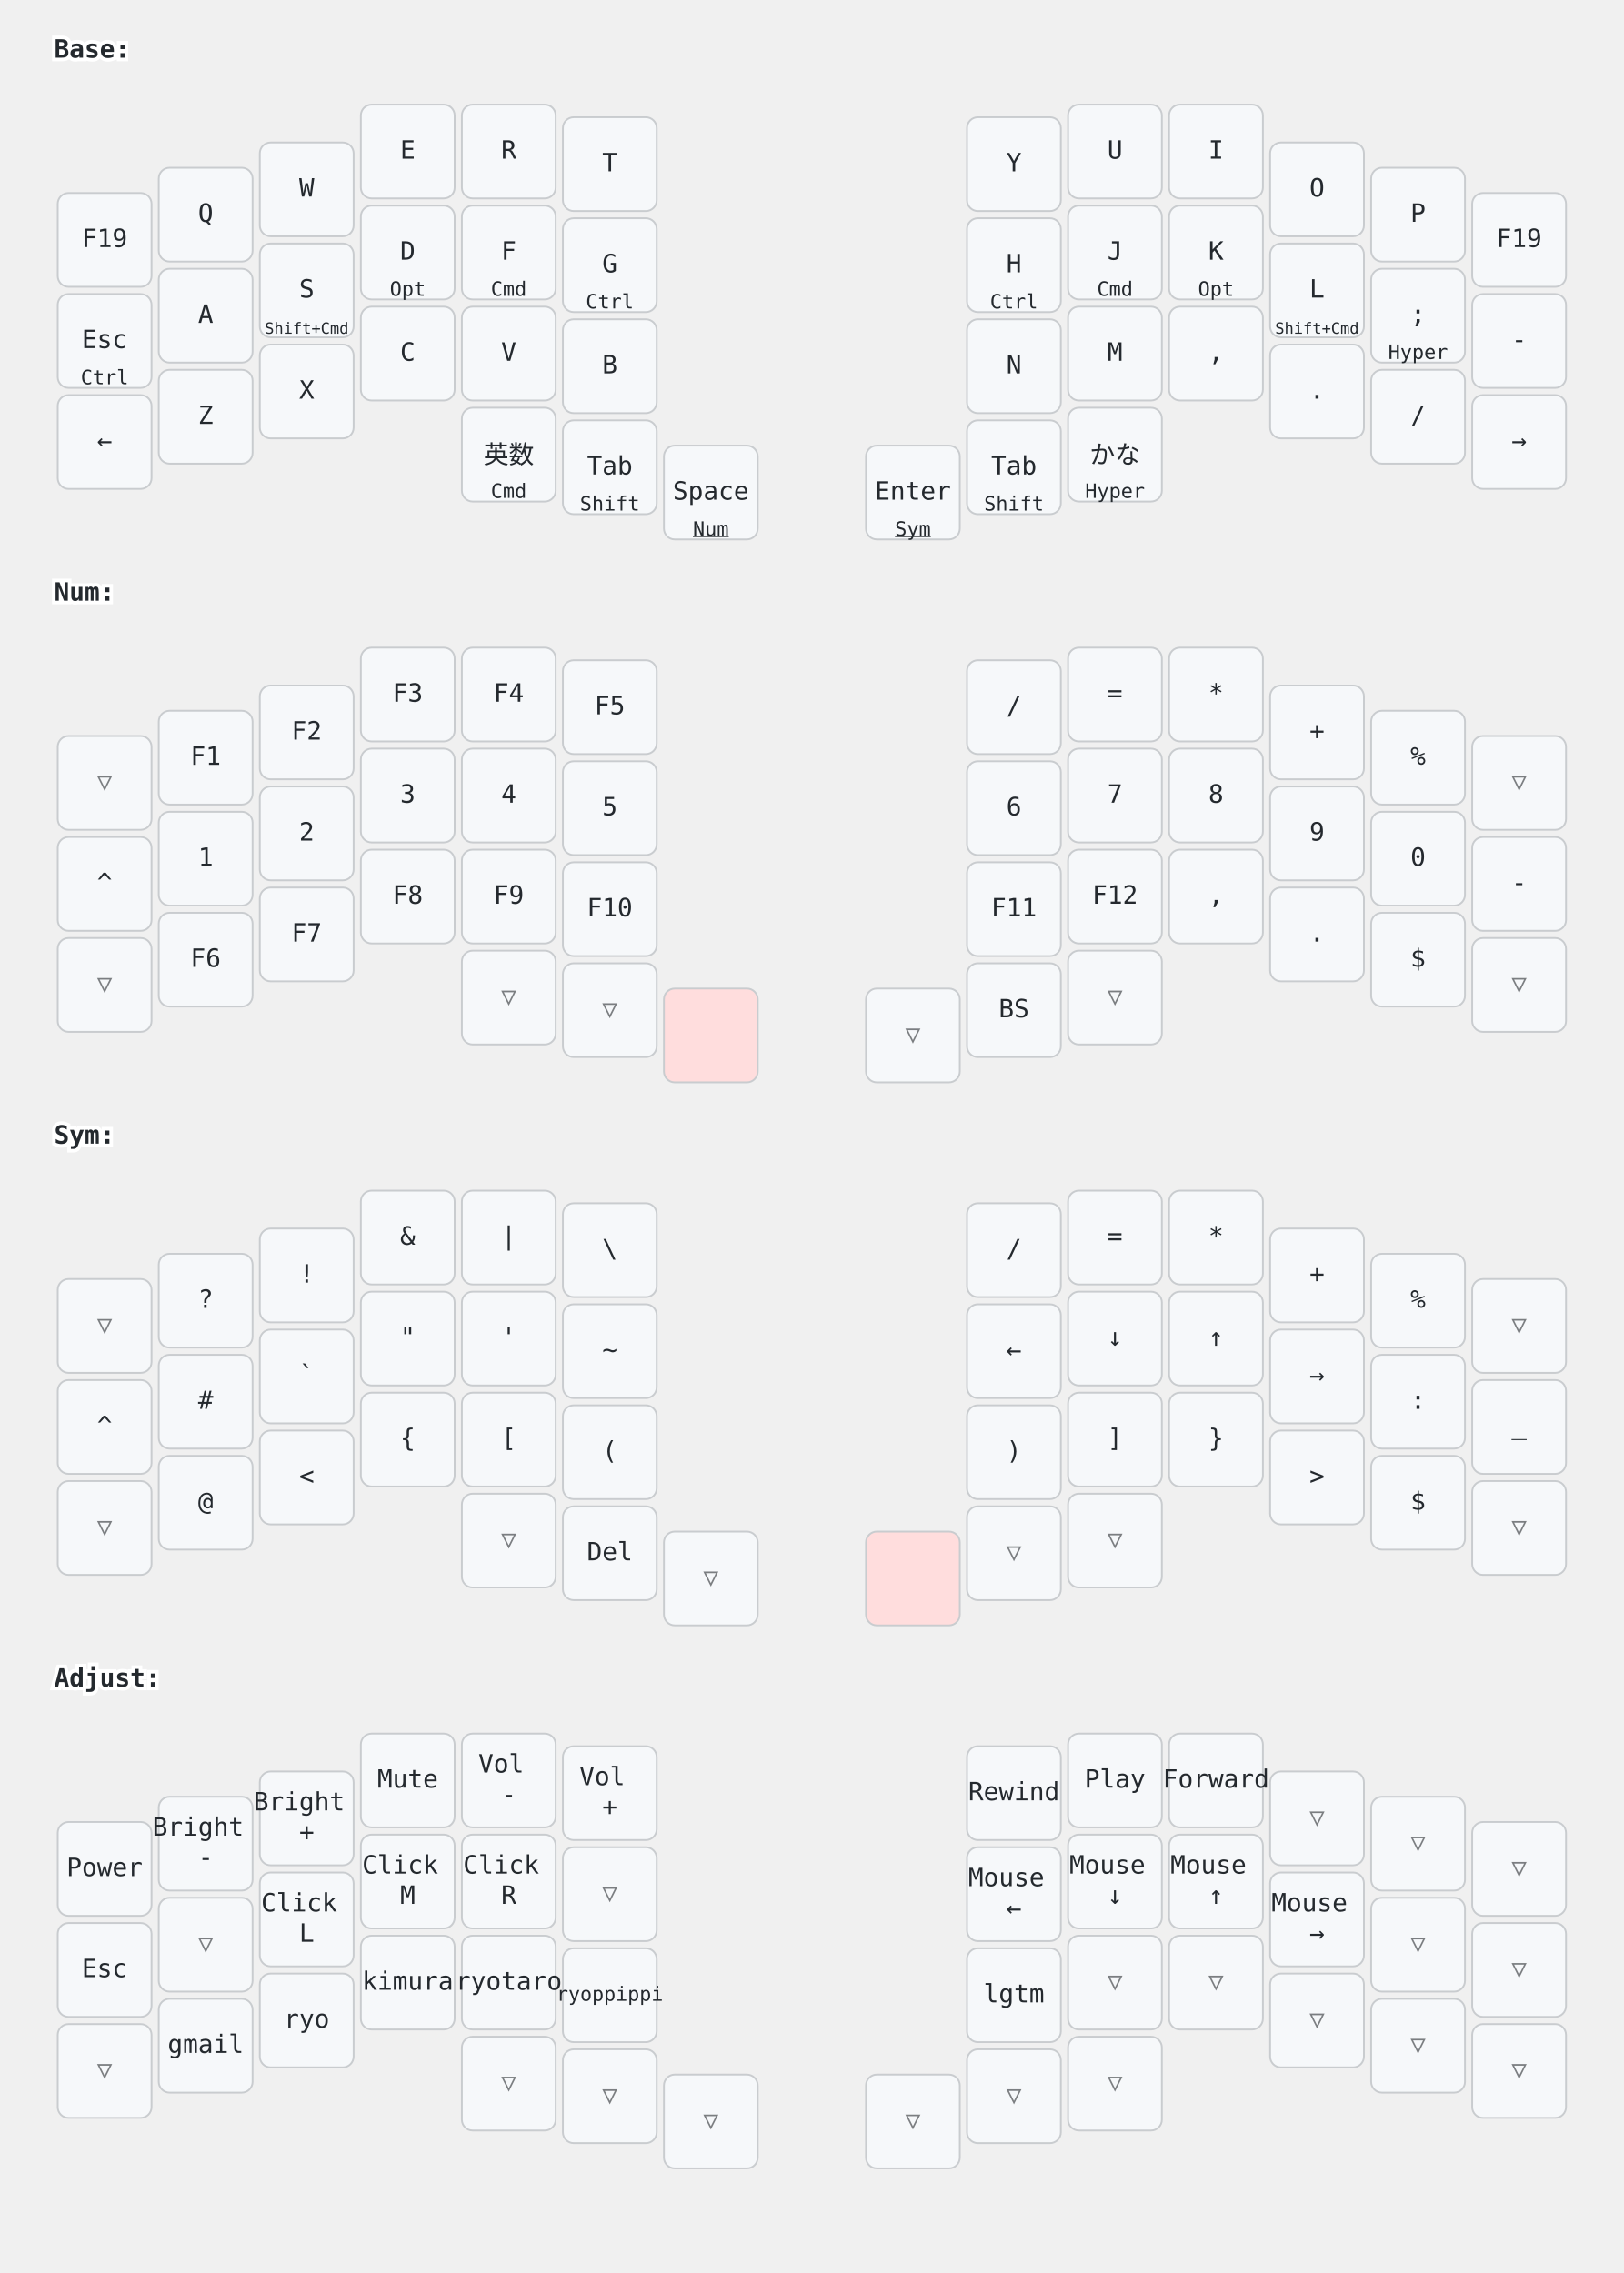
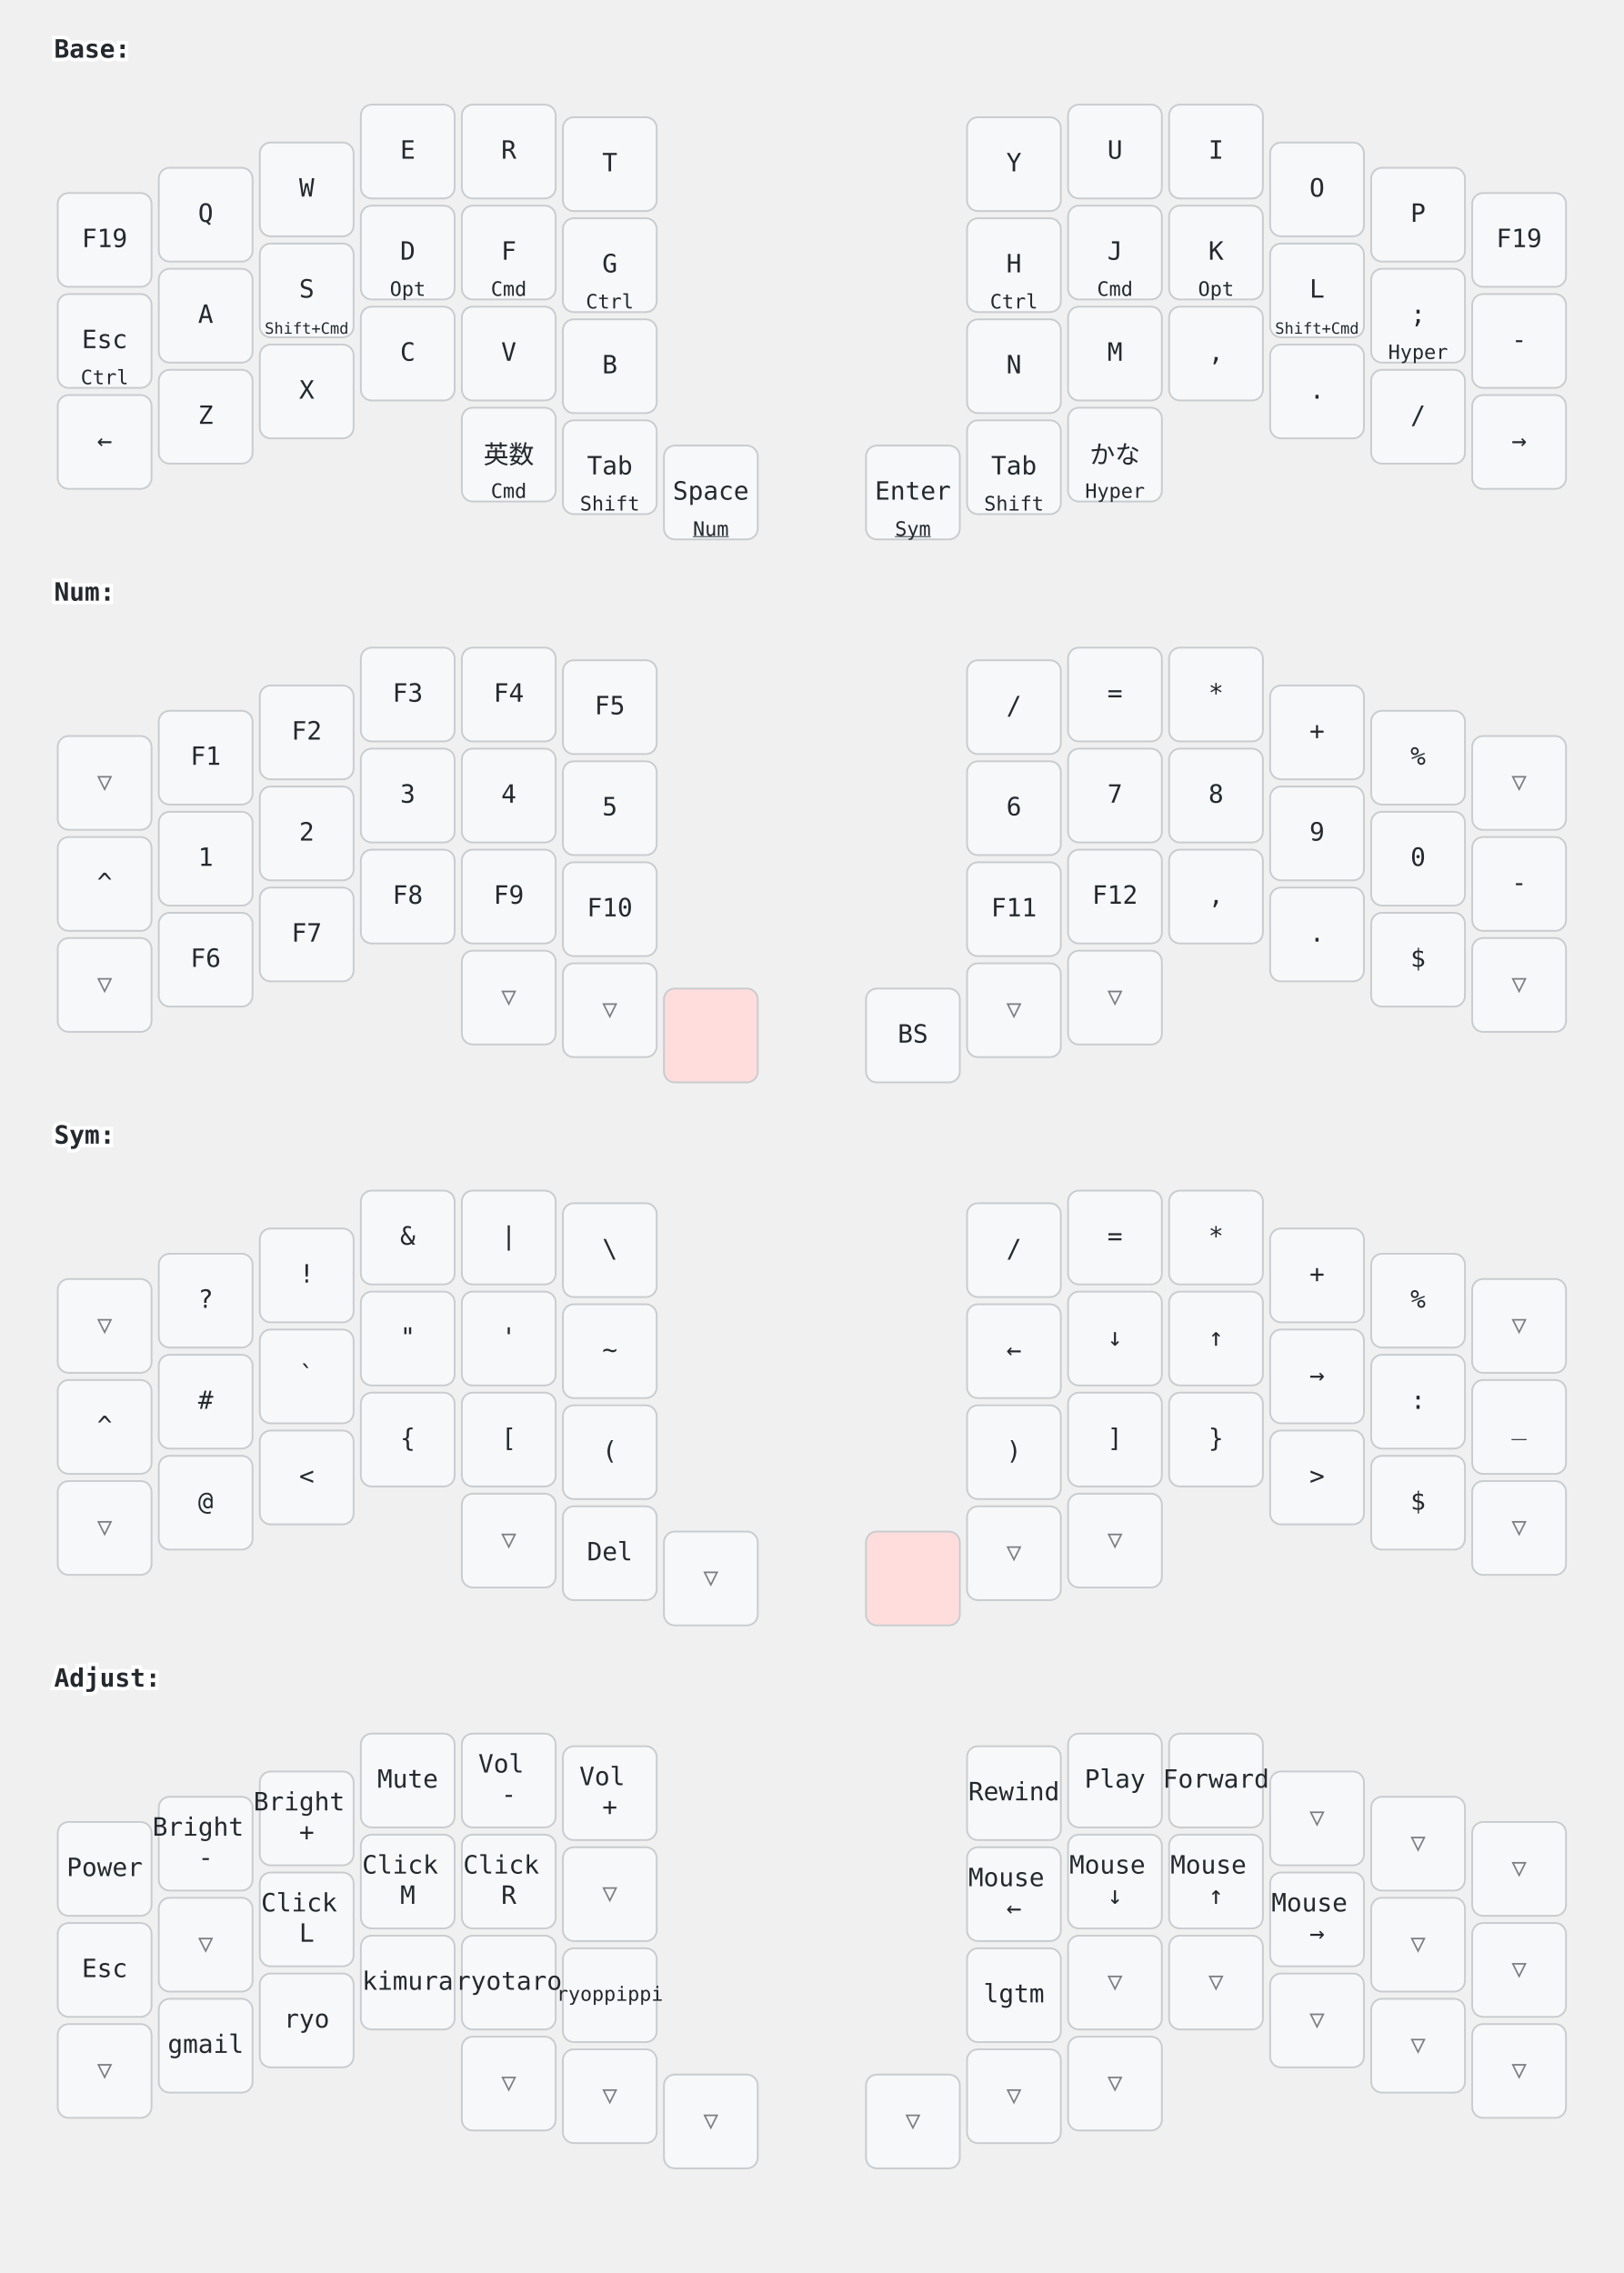
<svg xmlns="http://www.w3.org/2000/svg" width="900" height="1260" viewBox="0 0 900 1260" class="keymap">
  <style>/* inherit to force styles through use tags */
svg path {
    fill: inherit;
}

/* font and background color specifications */
svg.keymap {
    font-family: SFMono-Regular,Consolas,Liberation Mono,Menlo,monospace;
    font-size: 14px;
    font-kerning: normal;
    text-rendering: optimizeLegibility;
    fill: #24292e;
}

/* default key styling */
rect.key {
    fill: #f6f8fa;
}

rect.key, rect.combo {
    stroke: #c9cccf;
    stroke-width: 1;
}

/* default key side styling, only used is draw_key_sides is set */
rect.side {
    filter: brightness(90%);
}

/* color accent for combo boxes */
rect.combo, rect.combo-separate {
    fill: #cdf;
}

/* color accent for held keys */
rect.held, rect.combo.held {
    fill: #fdd;
}

/* color accent for ghost (optional) keys */
rect.ghost, rect.combo.ghost {
    stroke-dasharray: 4, 4;
    stroke-width: 2;
}

text {
    text-anchor: middle;
    dominant-baseline: middle;
}

/* styling for layer labels */
text.label {
    font-weight: bold;
    text-anchor: start;
    stroke: white;
    stroke-width: 4;
    paint-order: stroke;
}

/* styling for optional footer */
text.footer {
    text-anchor: end;
    dominant-baseline: auto;
    stroke: white;
    stroke-width: 4;
    paint-order: stroke;
}

/* styling for combo tap, and key non-tap label text */
text.combo, text.hold, text.shifted, text.left, text.right, text.tl, text.tr, text.bl, text.br {
    font-size: 11px;
}

text.hold, text.bl, text.br {
    text-anchor: middle;
    dominant-baseline: auto;
}

text.shifted, text.tl, text.tr {
    text-anchor: middle;
    dominant-baseline: hanging;
}

text.left, text.tl, text.bl {
    text-anchor: start;
}

text.right, text.tr, text.br {
    text-anchor: end;
}

text.layer-activator {
    text-decoration: underline;
}

/* styling for hold/shifted label text in combo box */
text.combo.hold, text.combo.shifted, text.combo.left, text.combo.right {
    font-size: 8px;
}

/* lighter symbol for transparent keys */
text.trans {
    fill: #7b7e81;
}

/* styling for combo dendrons */
path.combo {
    stroke-width: 1;
    stroke: gray;
    fill: none;
}

/* Start Tabler Icons Cleanup */
/* cannot use height/width with glyphs */
.icon-tabler &gt; path {
    fill: inherit;
    stroke: inherit;
    stroke-width: 2;
}
/* hide tabler's default box */
.icon-tabler &gt; path[stroke="none"][fill="none"] {
    visibility: hidden;
}
/* End Tabler Icons Cleanup */

svg.keymap { font-family: "IBM Plex Mono", "IBM Plex Sans JP", monospace; }
</style>
  <g transform="translate(30, 0)" class="layer-Base">
    <text x="0" y="28" class="label" id="Base">Base:</text>
    <g transform="translate(0, 56)">
      <g transform="translate(28, 77)" class="key keypos-0">
        <rect rx="6" ry="6" x="-26" y="-26" width="52" height="52" class="key" />
        <text x="0" y="0" class="key tap">F19</text>
      </g>
      <g transform="translate(84, 63)" class="key keypos-1">
        <rect rx="6" ry="6" x="-26" y="-26" width="52" height="52" class="key" />
        <text x="0" y="0" class="key tap">Q</text>
      </g>
      <g transform="translate(140, 49)" class="key keypos-2">
        <rect rx="6" ry="6" x="-26" y="-26" width="52" height="52" class="key" />
        <text x="0" y="0" class="key tap">W</text>
      </g>
      <g transform="translate(196, 28)" class="key keypos-3">
        <rect rx="6" ry="6" x="-26" y="-26" width="52" height="52" class="key" />
        <text x="0" y="0" class="key tap">E</text>
      </g>
      <g transform="translate(252, 28)" class="key keypos-4">
        <rect rx="6" ry="6" x="-26" y="-26" width="52" height="52" class="key" />
        <text x="0" y="0" class="key tap">R</text>
      </g>
      <g transform="translate(308, 35)" class="key keypos-5">
        <rect rx="6" ry="6" x="-26" y="-26" width="52" height="52" class="key" />
        <text x="0" y="0" class="key tap">T</text>
      </g>
      <g transform="translate(532, 35)" class="key keypos-6">
        <rect rx="6" ry="6" x="-26" y="-26" width="52" height="52" class="key" />
        <text x="0" y="0" class="key tap">Y</text>
      </g>
      <g transform="translate(588, 28)" class="key keypos-7">
        <rect rx="6" ry="6" x="-26" y="-26" width="52" height="52" class="key" />
        <text x="0" y="0" class="key tap">U</text>
      </g>
      <g transform="translate(644, 28)" class="key keypos-8">
        <rect rx="6" ry="6" x="-26" y="-26" width="52" height="52" class="key" />
        <text x="0" y="0" class="key tap">I</text>
      </g>
      <g transform="translate(700, 49)" class="key keypos-9">
        <rect rx="6" ry="6" x="-26" y="-26" width="52" height="52" class="key" />
        <text x="0" y="0" class="key tap">O</text>
      </g>
      <g transform="translate(756, 63)" class="key keypos-10">
        <rect rx="6" ry="6" x="-26" y="-26" width="52" height="52" class="key" />
        <text x="0" y="0" class="key tap">P</text>
      </g>
      <g transform="translate(812, 77)" class="key keypos-11">
        <rect rx="6" ry="6" x="-26" y="-26" width="52" height="52" class="key" />
        <text x="0" y="0" class="key tap">F19</text>
      </g>
      <g transform="translate(28, 133)" class="key keypos-12">
        <rect rx="6" ry="6" x="-26" y="-26" width="52" height="52" class="key" />
        <text x="0" y="0" class="key tap">Esc</text>
        <text x="0" y="24" class="key hold">Ctrl</text>
      </g>
      <g transform="translate(84, 119)" class="key keypos-13">
        <rect rx="6" ry="6" x="-26" y="-26" width="52" height="52" class="key" />
        <text x="0" y="0" class="key tap">A</text>
      </g>
      <g transform="translate(140, 105)" class="key keypos-14">
        <rect rx="6" ry="6" x="-26" y="-26" width="52" height="52" class="key" />
        <text x="0" y="0" class="key tap">S</text>
        <text x="0" y="24" class="key hold">
          <tspan style="font-size: 78%">Shift+Cmd</tspan>
        </text>
      </g>
      <g transform="translate(196, 84)" class="key keypos-15">
        <rect rx="6" ry="6" x="-26" y="-26" width="52" height="52" class="key" />
        <text x="0" y="0" class="key tap">D</text>
        <text x="0" y="24" class="key hold">Opt</text>
      </g>
      <g transform="translate(252, 84)" class="key keypos-16">
        <rect rx="6" ry="6" x="-26" y="-26" width="52" height="52" class="key" />
        <text x="0" y="0" class="key tap">F</text>
        <text x="0" y="24" class="key hold">Cmd</text>
      </g>
      <g transform="translate(308, 91)" class="key keypos-17">
        <rect rx="6" ry="6" x="-26" y="-26" width="52" height="52" class="key" />
        <text x="0" y="0" class="key tap">G</text>
        <text x="0" y="24" class="key hold">Ctrl</text>
      </g>
      <g transform="translate(532, 91)" class="key keypos-18">
        <rect rx="6" ry="6" x="-26" y="-26" width="52" height="52" class="key" />
        <text x="0" y="0" class="key tap">H</text>
        <text x="0" y="24" class="key hold">Ctrl</text>
      </g>
      <g transform="translate(588, 84)" class="key keypos-19">
        <rect rx="6" ry="6" x="-26" y="-26" width="52" height="52" class="key" />
        <text x="0" y="0" class="key tap">J</text>
        <text x="0" y="24" class="key hold">Cmd</text>
      </g>
      <g transform="translate(644, 84)" class="key keypos-20">
        <rect rx="6" ry="6" x="-26" y="-26" width="52" height="52" class="key" />
        <text x="0" y="0" class="key tap">K</text>
        <text x="0" y="24" class="key hold">Opt</text>
      </g>
      <g transform="translate(700, 105)" class="key keypos-21">
        <rect rx="6" ry="6" x="-26" y="-26" width="52" height="52" class="key" />
        <text x="0" y="0" class="key tap">L</text>
        <text x="0" y="24" class="key hold">
          <tspan style="font-size: 78%">Shift+Cmd</tspan>
        </text>
      </g>
      <g transform="translate(756, 119)" class="key keypos-22">
        <rect rx="6" ry="6" x="-26" y="-26" width="52" height="52" class="key" />
        <text x="0" y="0" class="key tap">;</text>
        <text x="0" y="24" class="key hold">Hyper</text>
      </g>
      <g transform="translate(812, 133)" class="key keypos-23">
        <rect rx="6" ry="6" x="-26" y="-26" width="52" height="52" class="key" />
        <text x="0" y="0" class="key tap">-</text>
      </g>
      <g transform="translate(28, 189)" class="key keypos-24">
        <rect rx="6" ry="6" x="-26" y="-26" width="52" height="52" class="key" />
        <text x="0" y="0" class="key tap">←</text>
      </g>
      <g transform="translate(84, 175)" class="key keypos-25">
        <rect rx="6" ry="6" x="-26" y="-26" width="52" height="52" class="key" />
        <text x="0" y="0" class="key tap">Z</text>
      </g>
      <g transform="translate(140, 161)" class="key keypos-26">
        <rect rx="6" ry="6" x="-26" y="-26" width="52" height="52" class="key" />
        <text x="0" y="0" class="key tap">X</text>
      </g>
      <g transform="translate(196, 140)" class="key keypos-27">
        <rect rx="6" ry="6" x="-26" y="-26" width="52" height="52" class="key" />
        <text x="0" y="0" class="key tap">C</text>
      </g>
      <g transform="translate(252, 140)" class="key keypos-28">
        <rect rx="6" ry="6" x="-26" y="-26" width="52" height="52" class="key" />
        <text x="0" y="0" class="key tap">V</text>
      </g>
      <g transform="translate(308, 147)" class="key keypos-29">
        <rect rx="6" ry="6" x="-26" y="-26" width="52" height="52" class="key" />
        <text x="0" y="0" class="key tap">B</text>
      </g>
      <g transform="translate(532, 147)" class="key keypos-30">
        <rect rx="6" ry="6" x="-26" y="-26" width="52" height="52" class="key" />
        <text x="0" y="0" class="key tap">N</text>
      </g>
      <g transform="translate(588, 140)" class="key keypos-31">
        <rect rx="6" ry="6" x="-26" y="-26" width="52" height="52" class="key" />
        <text x="0" y="0" class="key tap">M</text>
      </g>
      <g transform="translate(644, 140)" class="key keypos-32">
        <rect rx="6" ry="6" x="-26" y="-26" width="52" height="52" class="key" />
        <text x="0" y="0" class="key tap">,</text>
      </g>
      <g transform="translate(700, 161)" class="key keypos-33">
        <rect rx="6" ry="6" x="-26" y="-26" width="52" height="52" class="key" />
        <text x="0" y="0" class="key tap">.</text>
      </g>
      <g transform="translate(756, 175)" class="key keypos-34">
        <rect rx="6" ry="6" x="-26" y="-26" width="52" height="52" class="key" />
        <text x="0" y="0" class="key tap">/</text>
      </g>
      <g transform="translate(812, 189)" class="key keypos-35">
        <rect rx="6" ry="6" x="-26" y="-26" width="52" height="52" class="key" />
        <text x="0" y="0" class="key tap">→</text>
      </g>
      <g transform="translate(252, 196)" class="key keypos-36">
        <rect rx="6" ry="6" x="-26" y="-26" width="52" height="52" class="key" />
        <text x="0" y="0" class="key tap">英数</text>
        <text x="0" y="24" class="key hold">Cmd</text>
      </g>
      <g transform="translate(308, 203)" class="key keypos-37">
        <rect rx="6" ry="6" x="-26" y="-26" width="52" height="52" class="key" />
        <text x="0" y="0" class="key tap">Tab</text>
        <text x="0" y="24" class="key hold">Shift</text>
      </g>
      <g transform="translate(364, 217)" class="key keypos-38">
        <rect rx="6" ry="6" x="-26" y="-26" width="52" height="52" class="key" />
        <text x="0" y="0" class="key tap">Space</text>
        <a href="#Num">
          <text x="0" y="24" class="key hold layer-activator">Num</text>
        </a>
      </g>
      <g transform="translate(476, 217)" class="key keypos-39">
        <rect rx="6" ry="6" x="-26" y="-26" width="52" height="52" class="key" />
        <text x="0" y="0" class="key tap">Enter</text>
        <a href="#Sym">
          <text x="0" y="24" class="key hold layer-activator">Sym</text>
        </a>
      </g>
      <g transform="translate(532, 203)" class="key keypos-40">
        <rect rx="6" ry="6" x="-26" y="-26" width="52" height="52" class="key" />
        <text x="0" y="0" class="key tap">Tab</text>
        <text x="0" y="24" class="key hold">Shift</text>
      </g>
      <g transform="translate(588, 196)" class="key keypos-41">
        <rect rx="6" ry="6" x="-26" y="-26" width="52" height="52" class="key" />
        <text x="0" y="0" class="key tap">かな</text>
        <text x="0" y="24" class="key hold">Hyper</text>
      </g>
    </g>
  </g>
  <g transform="translate(30, 301)" class="layer-Num">
    <text x="0" y="28" class="label" id="Num">Num:</text>
    <g transform="translate(0, 56)">
      <g transform="translate(28, 77)" class="key trans keypos-0">
        <rect rx="6" ry="6" x="-26" y="-26" width="52" height="52" class="key trans" />
        <text x="0" y="0" class="key trans tap">▽</text>
      </g>
      <g transform="translate(84, 63)" class="key keypos-1">
        <rect rx="6" ry="6" x="-26" y="-26" width="52" height="52" class="key" />
        <text x="0" y="0" class="key tap">F1</text>
      </g>
      <g transform="translate(140, 49)" class="key keypos-2">
        <rect rx="6" ry="6" x="-26" y="-26" width="52" height="52" class="key" />
        <text x="0" y="0" class="key tap">F2</text>
      </g>
      <g transform="translate(196, 28)" class="key keypos-3">
        <rect rx="6" ry="6" x="-26" y="-26" width="52" height="52" class="key" />
        <text x="0" y="0" class="key tap">F3</text>
      </g>
      <g transform="translate(252, 28)" class="key keypos-4">
        <rect rx="6" ry="6" x="-26" y="-26" width="52" height="52" class="key" />
        <text x="0" y="0" class="key tap">F4</text>
      </g>
      <g transform="translate(308, 35)" class="key keypos-5">
        <rect rx="6" ry="6" x="-26" y="-26" width="52" height="52" class="key" />
        <text x="0" y="0" class="key tap">F5</text>
      </g>
      <g transform="translate(532, 35)" class="key keypos-6">
        <rect rx="6" ry="6" x="-26" y="-26" width="52" height="52" class="key" />
        <text x="0" y="0" class="key tap">/</text>
      </g>
      <g transform="translate(588, 28)" class="key keypos-7">
        <rect rx="6" ry="6" x="-26" y="-26" width="52" height="52" class="key" />
        <text x="0" y="0" class="key tap">=</text>
      </g>
      <g transform="translate(644, 28)" class="key keypos-8">
        <rect rx="6" ry="6" x="-26" y="-26" width="52" height="52" class="key" />
        <text x="0" y="0" class="key tap">*</text>
      </g>
      <g transform="translate(700, 49)" class="key keypos-9">
        <rect rx="6" ry="6" x="-26" y="-26" width="52" height="52" class="key" />
        <text x="0" y="0" class="key tap">+</text>
      </g>
      <g transform="translate(756, 63)" class="key keypos-10">
        <rect rx="6" ry="6" x="-26" y="-26" width="52" height="52" class="key" />
        <text x="0" y="0" class="key tap">%</text>
      </g>
      <g transform="translate(812, 77)" class="key trans keypos-11">
        <rect rx="6" ry="6" x="-26" y="-26" width="52" height="52" class="key trans" />
        <text x="0" y="0" class="key trans tap">▽</text>
      </g>
      <g transform="translate(28, 133)" class="key keypos-12">
        <rect rx="6" ry="6" x="-26" y="-26" width="52" height="52" class="key" />
        <text x="0" y="0" class="key tap">^</text>
      </g>
      <g transform="translate(84, 119)" class="key keypos-13">
        <rect rx="6" ry="6" x="-26" y="-26" width="52" height="52" class="key" />
        <text x="0" y="0" class="key tap">1</text>
      </g>
      <g transform="translate(140, 105)" class="key keypos-14">
        <rect rx="6" ry="6" x="-26" y="-26" width="52" height="52" class="key" />
        <text x="0" y="0" class="key tap">2</text>
      </g>
      <g transform="translate(196, 84)" class="key keypos-15">
        <rect rx="6" ry="6" x="-26" y="-26" width="52" height="52" class="key" />
        <text x="0" y="0" class="key tap">3</text>
      </g>
      <g transform="translate(252, 84)" class="key keypos-16">
        <rect rx="6" ry="6" x="-26" y="-26" width="52" height="52" class="key" />
        <text x="0" y="0" class="key tap">4</text>
      </g>
      <g transform="translate(308, 91)" class="key keypos-17">
        <rect rx="6" ry="6" x="-26" y="-26" width="52" height="52" class="key" />
        <text x="0" y="0" class="key tap">5</text>
      </g>
      <g transform="translate(532, 91)" class="key keypos-18">
        <rect rx="6" ry="6" x="-26" y="-26" width="52" height="52" class="key" />
        <text x="0" y="0" class="key tap">6</text>
      </g>
      <g transform="translate(588, 84)" class="key keypos-19">
        <rect rx="6" ry="6" x="-26" y="-26" width="52" height="52" class="key" />
        <text x="0" y="0" class="key tap">7</text>
      </g>
      <g transform="translate(644, 84)" class="key keypos-20">
        <rect rx="6" ry="6" x="-26" y="-26" width="52" height="52" class="key" />
        <text x="0" y="0" class="key tap">8</text>
      </g>
      <g transform="translate(700, 105)" class="key keypos-21">
        <rect rx="6" ry="6" x="-26" y="-26" width="52" height="52" class="key" />
        <text x="0" y="0" class="key tap">9</text>
      </g>
      <g transform="translate(756, 119)" class="key keypos-22">
        <rect rx="6" ry="6" x="-26" y="-26" width="52" height="52" class="key" />
        <text x="0" y="0" class="key tap">0</text>
      </g>
      <g transform="translate(812, 133)" class="key keypos-23">
        <rect rx="6" ry="6" x="-26" y="-26" width="52" height="52" class="key" />
        <text x="0" y="0" class="key tap">-</text>
      </g>
      <g transform="translate(28, 189)" class="key trans keypos-24">
        <rect rx="6" ry="6" x="-26" y="-26" width="52" height="52" class="key trans" />
        <text x="0" y="0" class="key trans tap">▽</text>
      </g>
      <g transform="translate(84, 175)" class="key keypos-25">
        <rect rx="6" ry="6" x="-26" y="-26" width="52" height="52" class="key" />
        <text x="0" y="0" class="key tap">F6</text>
      </g>
      <g transform="translate(140, 161)" class="key keypos-26">
        <rect rx="6" ry="6" x="-26" y="-26" width="52" height="52" class="key" />
        <text x="0" y="0" class="key tap">F7</text>
      </g>
      <g transform="translate(196, 140)" class="key keypos-27">
        <rect rx="6" ry="6" x="-26" y="-26" width="52" height="52" class="key" />
        <text x="0" y="0" class="key tap">F8</text>
      </g>
      <g transform="translate(252, 140)" class="key keypos-28">
        <rect rx="6" ry="6" x="-26" y="-26" width="52" height="52" class="key" />
        <text x="0" y="0" class="key tap">F9</text>
      </g>
      <g transform="translate(308, 147)" class="key keypos-29">
        <rect rx="6" ry="6" x="-26" y="-26" width="52" height="52" class="key" />
        <text x="0" y="0" class="key tap">F10</text>
      </g>
      <g transform="translate(532, 147)" class="key keypos-30">
        <rect rx="6" ry="6" x="-26" y="-26" width="52" height="52" class="key" />
        <text x="0" y="0" class="key tap">F11</text>
      </g>
      <g transform="translate(588, 140)" class="key keypos-31">
        <rect rx="6" ry="6" x="-26" y="-26" width="52" height="52" class="key" />
        <text x="0" y="0" class="key tap">F12</text>
      </g>
      <g transform="translate(644, 140)" class="key keypos-32">
        <rect rx="6" ry="6" x="-26" y="-26" width="52" height="52" class="key" />
        <text x="0" y="0" class="key tap">,</text>
      </g>
      <g transform="translate(700, 161)" class="key keypos-33">
        <rect rx="6" ry="6" x="-26" y="-26" width="52" height="52" class="key" />
        <text x="0" y="0" class="key tap">.</text>
      </g>
      <g transform="translate(756, 175)" class="key keypos-34">
        <rect rx="6" ry="6" x="-26" y="-26" width="52" height="52" class="key" />
        <text x="0" y="0" class="key tap">$</text>
      </g>
      <g transform="translate(812, 189)" class="key trans keypos-35">
        <rect rx="6" ry="6" x="-26" y="-26" width="52" height="52" class="key trans" />
        <text x="0" y="0" class="key trans tap">▽</text>
      </g>
      <g transform="translate(252, 196)" class="key trans keypos-36">
        <rect rx="6" ry="6" x="-26" y="-26" width="52" height="52" class="key trans" />
        <text x="0" y="0" class="key trans tap">▽</text>
      </g>
      <g transform="translate(308, 203)" class="key trans keypos-37">
        <rect rx="6" ry="6" x="-26" y="-26" width="52" height="52" class="key trans" />
        <text x="0" y="0" class="key trans tap">▽</text>
      </g>
      <g transform="translate(364, 217)" class="key held keypos-38">
        <rect rx="6" ry="6" x="-26" y="-26" width="52" height="52" class="key held" />
      </g>
-       <g transform="translate(476, 217)" class="key trans keypos-39">
-         <rect rx="6" ry="6" x="-26" y="-26" width="52" height="52" class="key trans" />
-         <text x="0" y="0" class="key trans tap">▽</text>
-       </g>
-       <g transform="translate(532, 203)" class="key keypos-40">
+       <g transform="translate(476, 217)" class="key keypos-39">
        <rect rx="6" ry="6" x="-26" y="-26" width="52" height="52" class="key" />
        <text x="0" y="0" class="key tap">BS</text>
+       </g>
+       <g transform="translate(532, 203)" class="key trans keypos-40">
+         <rect rx="6" ry="6" x="-26" y="-26" width="52" height="52" class="key trans" />
+         <text x="0" y="0" class="key trans tap">▽</text>
      </g>
      <g transform="translate(588, 196)" class="key trans keypos-41">
        <rect rx="6" ry="6" x="-26" y="-26" width="52" height="52" class="key trans" />
        <text x="0" y="0" class="key trans tap">▽</text>
      </g>
    </g>
  </g>
  <g transform="translate(30, 602)" class="layer-Sym">
    <text x="0" y="28" class="label" id="Sym">Sym:</text>
    <g transform="translate(0, 56)">
      <g transform="translate(28, 77)" class="key trans keypos-0">
        <rect rx="6" ry="6" x="-26" y="-26" width="52" height="52" class="key trans" />
        <text x="0" y="0" class="key trans tap">▽</text>
      </g>
      <g transform="translate(84, 63)" class="key keypos-1">
        <rect rx="6" ry="6" x="-26" y="-26" width="52" height="52" class="key" />
        <text x="0" y="0" class="key tap">?</text>
      </g>
      <g transform="translate(140, 49)" class="key keypos-2">
        <rect rx="6" ry="6" x="-26" y="-26" width="52" height="52" class="key" />
        <text x="0" y="0" class="key tap">!</text>
      </g>
      <g transform="translate(196, 28)" class="key keypos-3">
        <rect rx="6" ry="6" x="-26" y="-26" width="52" height="52" class="key" />
        <text x="0" y="0" class="key tap">&amp;</text>
      </g>
      <g transform="translate(252, 28)" class="key keypos-4">
        <rect rx="6" ry="6" x="-26" y="-26" width="52" height="52" class="key" />
        <text x="0" y="0" class="key tap">|</text>
      </g>
      <g transform="translate(308, 35)" class="key keypos-5">
        <rect rx="6" ry="6" x="-26" y="-26" width="52" height="52" class="key" />
        <text x="0" y="0" class="key tap">\</text>
      </g>
      <g transform="translate(532, 35)" class="key keypos-6">
        <rect rx="6" ry="6" x="-26" y="-26" width="52" height="52" class="key" />
        <text x="0" y="0" class="key tap">/</text>
      </g>
      <g transform="translate(588, 28)" class="key keypos-7">
        <rect rx="6" ry="6" x="-26" y="-26" width="52" height="52" class="key" />
        <text x="0" y="0" class="key tap">=</text>
      </g>
      <g transform="translate(644, 28)" class="key keypos-8">
        <rect rx="6" ry="6" x="-26" y="-26" width="52" height="52" class="key" />
        <text x="0" y="0" class="key tap">*</text>
      </g>
      <g transform="translate(700, 49)" class="key keypos-9">
        <rect rx="6" ry="6" x="-26" y="-26" width="52" height="52" class="key" />
        <text x="0" y="0" class="key tap">+</text>
      </g>
      <g transform="translate(756, 63)" class="key keypos-10">
        <rect rx="6" ry="6" x="-26" y="-26" width="52" height="52" class="key" />
        <text x="0" y="0" class="key tap">%</text>
      </g>
      <g transform="translate(812, 77)" class="key trans keypos-11">
        <rect rx="6" ry="6" x="-26" y="-26" width="52" height="52" class="key trans" />
        <text x="0" y="0" class="key trans tap">▽</text>
      </g>
      <g transform="translate(28, 133)" class="key keypos-12">
        <rect rx="6" ry="6" x="-26" y="-26" width="52" height="52" class="key" />
        <text x="0" y="0" class="key tap">^</text>
      </g>
      <g transform="translate(84, 119)" class="key keypos-13">
        <rect rx="6" ry="6" x="-26" y="-26" width="52" height="52" class="key" />
        <text x="0" y="0" class="key tap">#</text>
      </g>
      <g transform="translate(140, 105)" class="key keypos-14">
        <rect rx="6" ry="6" x="-26" y="-26" width="52" height="52" class="key" />
        <text x="0" y="0" class="key tap">`</text>
      </g>
      <g transform="translate(196, 84)" class="key keypos-15">
        <rect rx="6" ry="6" x="-26" y="-26" width="52" height="52" class="key" />
        <text x="0" y="0" class="key tap">"</text>
      </g>
      <g transform="translate(252, 84)" class="key keypos-16">
        <rect rx="6" ry="6" x="-26" y="-26" width="52" height="52" class="key" />
        <text x="0" y="0" class="key tap">'</text>
      </g>
      <g transform="translate(308, 91)" class="key keypos-17">
        <rect rx="6" ry="6" x="-26" y="-26" width="52" height="52" class="key" />
        <text x="0" y="0" class="key tap">~</text>
      </g>
      <g transform="translate(532, 91)" class="key keypos-18">
        <rect rx="6" ry="6" x="-26" y="-26" width="52" height="52" class="key" />
        <text x="0" y="0" class="key tap">←</text>
      </g>
      <g transform="translate(588, 84)" class="key keypos-19">
        <rect rx="6" ry="6" x="-26" y="-26" width="52" height="52" class="key" />
        <text x="0" y="0" class="key tap">↓</text>
      </g>
      <g transform="translate(644, 84)" class="key keypos-20">
        <rect rx="6" ry="6" x="-26" y="-26" width="52" height="52" class="key" />
        <text x="0" y="0" class="key tap">↑</text>
      </g>
      <g transform="translate(700, 105)" class="key keypos-21">
        <rect rx="6" ry="6" x="-26" y="-26" width="52" height="52" class="key" />
        <text x="0" y="0" class="key tap">→</text>
      </g>
      <g transform="translate(756, 119)" class="key keypos-22">
        <rect rx="6" ry="6" x="-26" y="-26" width="52" height="52" class="key" />
        <text x="0" y="0" class="key tap">:</text>
      </g>
      <g transform="translate(812, 133)" class="key keypos-23">
        <rect rx="6" ry="6" x="-26" y="-26" width="52" height="52" class="key" />
        <text x="0" y="0" class="key tap">_</text>
      </g>
      <g transform="translate(28, 189)" class="key trans keypos-24">
        <rect rx="6" ry="6" x="-26" y="-26" width="52" height="52" class="key trans" />
        <text x="0" y="0" class="key trans tap">▽</text>
      </g>
      <g transform="translate(84, 175)" class="key keypos-25">
        <rect rx="6" ry="6" x="-26" y="-26" width="52" height="52" class="key" />
        <text x="0" y="0" class="key tap">@</text>
      </g>
      <g transform="translate(140, 161)" class="key keypos-26">
        <rect rx="6" ry="6" x="-26" y="-26" width="52" height="52" class="key" />
        <text x="0" y="0" class="key tap">&lt;</text>
      </g>
      <g transform="translate(196, 140)" class="key keypos-27">
        <rect rx="6" ry="6" x="-26" y="-26" width="52" height="52" class="key" />
        <text x="0" y="0" class="key tap">{</text>
      </g>
      <g transform="translate(252, 140)" class="key keypos-28">
        <rect rx="6" ry="6" x="-26" y="-26" width="52" height="52" class="key" />
        <text x="0" y="0" class="key tap">[</text>
      </g>
      <g transform="translate(308, 147)" class="key keypos-29">
        <rect rx="6" ry="6" x="-26" y="-26" width="52" height="52" class="key" />
        <text x="0" y="0" class="key tap">(</text>
      </g>
      <g transform="translate(532, 147)" class="key keypos-30">
        <rect rx="6" ry="6" x="-26" y="-26" width="52" height="52" class="key" />
        <text x="0" y="0" class="key tap">)</text>
      </g>
      <g transform="translate(588, 140)" class="key keypos-31">
        <rect rx="6" ry="6" x="-26" y="-26" width="52" height="52" class="key" />
        <text x="0" y="0" class="key tap">]</text>
      </g>
      <g transform="translate(644, 140)" class="key keypos-32">
        <rect rx="6" ry="6" x="-26" y="-26" width="52" height="52" class="key" />
        <text x="0" y="0" class="key tap">}</text>
      </g>
      <g transform="translate(700, 161)" class="key keypos-33">
        <rect rx="6" ry="6" x="-26" y="-26" width="52" height="52" class="key" />
        <text x="0" y="0" class="key tap">&gt;</text>
      </g>
      <g transform="translate(756, 175)" class="key keypos-34">
        <rect rx="6" ry="6" x="-26" y="-26" width="52" height="52" class="key" />
        <text x="0" y="0" class="key tap">$</text>
      </g>
      <g transform="translate(812, 189)" class="key trans keypos-35">
        <rect rx="6" ry="6" x="-26" y="-26" width="52" height="52" class="key trans" />
        <text x="0" y="0" class="key trans tap">▽</text>
      </g>
      <g transform="translate(252, 196)" class="key trans keypos-36">
        <rect rx="6" ry="6" x="-26" y="-26" width="52" height="52" class="key trans" />
        <text x="0" y="0" class="key trans tap">▽</text>
      </g>
      <g transform="translate(308, 203)" class="key keypos-37">
        <rect rx="6" ry="6" x="-26" y="-26" width="52" height="52" class="key" />
        <text x="0" y="0" class="key tap">Del</text>
      </g>
      <g transform="translate(364, 217)" class="key trans keypos-38">
        <rect rx="6" ry="6" x="-26" y="-26" width="52" height="52" class="key trans" />
        <text x="0" y="0" class="key trans tap">▽</text>
      </g>
      <g transform="translate(476, 217)" class="key held keypos-39">
        <rect rx="6" ry="6" x="-26" y="-26" width="52" height="52" class="key held" />
      </g>
      <g transform="translate(532, 203)" class="key trans keypos-40">
        <rect rx="6" ry="6" x="-26" y="-26" width="52" height="52" class="key trans" />
        <text x="0" y="0" class="key trans tap">▽</text>
      </g>
      <g transform="translate(588, 196)" class="key trans keypos-41">
        <rect rx="6" ry="6" x="-26" y="-26" width="52" height="52" class="key trans" />
        <text x="0" y="0" class="key trans tap">▽</text>
      </g>
    </g>
  </g>
  <g transform="translate(30, 903)" class="layer-Adjust">
    <text x="0" y="28" class="label" id="Adjust">Adjust:</text>
    <g transform="translate(0, 56)">
      <g transform="translate(28, 77)" class="key keypos-0">
        <rect rx="6" ry="6" x="-26" y="-26" width="52" height="52" class="key" />
        <text x="0" y="0" class="key tap">Power</text>
      </g>
      <g transform="translate(84, 63)" class="key keypos-1">
        <rect rx="6" ry="6" x="-26" y="-26" width="52" height="52" class="key" />
        <text x="0" y="0" class="key tap">
          <tspan x="0" dy="-0.6em">Bright</tspan>
          <tspan x="0" dy="1.2em">-</tspan>
        </text>
      </g>
      <g transform="translate(140, 49)" class="key keypos-2">
        <rect rx="6" ry="6" x="-26" y="-26" width="52" height="52" class="key" />
        <text x="0" y="0" class="key tap">
          <tspan x="0" dy="-0.6em">Bright</tspan>
          <tspan x="0" dy="1.2em">+</tspan>
        </text>
      </g>
      <g transform="translate(196, 28)" class="key keypos-3">
        <rect rx="6" ry="6" x="-26" y="-26" width="52" height="52" class="key" />
        <text x="0" y="0" class="key tap">Mute</text>
      </g>
      <g transform="translate(252, 28)" class="key keypos-4">
        <rect rx="6" ry="6" x="-26" y="-26" width="52" height="52" class="key" />
        <text x="0" y="0" class="key tap">
          <tspan x="0" dy="-0.6em">Vol</tspan>
          <tspan x="0" dy="1.2em">-</tspan>
        </text>
      </g>
      <g transform="translate(308, 35)" class="key keypos-5">
        <rect rx="6" ry="6" x="-26" y="-26" width="52" height="52" class="key" />
        <text x="0" y="0" class="key tap">
          <tspan x="0" dy="-0.6em">Vol</tspan>
          <tspan x="0" dy="1.2em">+</tspan>
        </text>
      </g>
      <g transform="translate(532, 35)" class="key keypos-6">
        <rect rx="6" ry="6" x="-26" y="-26" width="52" height="52" class="key" />
        <text x="0" y="0" class="key tap">Rewind</text>
      </g>
      <g transform="translate(588, 28)" class="key keypos-7">
        <rect rx="6" ry="6" x="-26" y="-26" width="52" height="52" class="key" />
        <text x="0" y="0" class="key tap">Play</text>
      </g>
      <g transform="translate(644, 28)" class="key keypos-8">
        <rect rx="6" ry="6" x="-26" y="-26" width="52" height="52" class="key" />
        <text x="0" y="0" class="key tap">Forward</text>
      </g>
      <g transform="translate(700, 49)" class="key trans keypos-9">
        <rect rx="6" ry="6" x="-26" y="-26" width="52" height="52" class="key trans" />
        <text x="0" y="0" class="key trans tap">▽</text>
      </g>
      <g transform="translate(756, 63)" class="key trans keypos-10">
        <rect rx="6" ry="6" x="-26" y="-26" width="52" height="52" class="key trans" />
        <text x="0" y="0" class="key trans tap">▽</text>
      </g>
      <g transform="translate(812, 77)" class="key trans keypos-11">
        <rect rx="6" ry="6" x="-26" y="-26" width="52" height="52" class="key trans" />
        <text x="0" y="0" class="key trans tap">▽</text>
      </g>
      <g transform="translate(28, 133)" class="key keypos-12">
        <rect rx="6" ry="6" x="-26" y="-26" width="52" height="52" class="key" />
        <text x="0" y="0" class="key tap">Esc</text>
      </g>
      <g transform="translate(84, 119)" class="key trans keypos-13">
        <rect rx="6" ry="6" x="-26" y="-26" width="52" height="52" class="key trans" />
        <text x="0" y="0" class="key trans tap">▽</text>
      </g>
      <g transform="translate(140, 105)" class="key keypos-14">
        <rect rx="6" ry="6" x="-26" y="-26" width="52" height="52" class="key" />
        <text x="0" y="0" class="key tap">
          <tspan x="0" dy="-0.6em">Click</tspan>
          <tspan x="0" dy="1.2em">L</tspan>
        </text>
      </g>
      <g transform="translate(196, 84)" class="key keypos-15">
        <rect rx="6" ry="6" x="-26" y="-26" width="52" height="52" class="key" />
        <text x="0" y="0" class="key tap">
          <tspan x="0" dy="-0.6em">Click</tspan>
          <tspan x="0" dy="1.2em">M</tspan>
        </text>
      </g>
      <g transform="translate(252, 84)" class="key keypos-16">
        <rect rx="6" ry="6" x="-26" y="-26" width="52" height="52" class="key" />
        <text x="0" y="0" class="key tap">
          <tspan x="0" dy="-0.6em">Click</tspan>
          <tspan x="0" dy="1.2em">R</tspan>
        </text>
      </g>
      <g transform="translate(308, 91)" class="key trans keypos-17">
        <rect rx="6" ry="6" x="-26" y="-26" width="52" height="52" class="key trans" />
        <text x="0" y="0" class="key trans tap">▽</text>
      </g>
      <g transform="translate(532, 91)" class="key keypos-18">
        <rect rx="6" ry="6" x="-26" y="-26" width="52" height="52" class="key" />
        <text x="0" y="0" class="key tap">
          <tspan x="0" dy="-0.6em">Mouse</tspan>
          <tspan x="0" dy="1.2em">←</tspan>
        </text>
      </g>
      <g transform="translate(588, 84)" class="key keypos-19">
        <rect rx="6" ry="6" x="-26" y="-26" width="52" height="52" class="key" />
        <text x="0" y="0" class="key tap">
          <tspan x="0" dy="-0.6em">Mouse</tspan>
          <tspan x="0" dy="1.2em">↓</tspan>
        </text>
      </g>
      <g transform="translate(644, 84)" class="key keypos-20">
        <rect rx="6" ry="6" x="-26" y="-26" width="52" height="52" class="key" />
        <text x="0" y="0" class="key tap">
          <tspan x="0" dy="-0.6em">Mouse</tspan>
          <tspan x="0" dy="1.2em">↑</tspan>
        </text>
      </g>
      <g transform="translate(700, 105)" class="key keypos-21">
        <rect rx="6" ry="6" x="-26" y="-26" width="52" height="52" class="key" />
        <text x="0" y="0" class="key tap">
          <tspan x="0" dy="-0.6em">Mouse</tspan>
          <tspan x="0" dy="1.2em">→</tspan>
        </text>
      </g>
      <g transform="translate(756, 119)" class="key trans keypos-22">
        <rect rx="6" ry="6" x="-26" y="-26" width="52" height="52" class="key trans" />
        <text x="0" y="0" class="key trans tap">▽</text>
      </g>
      <g transform="translate(812, 133)" class="key trans keypos-23">
        <rect rx="6" ry="6" x="-26" y="-26" width="52" height="52" class="key trans" />
        <text x="0" y="0" class="key trans tap">▽</text>
      </g>
      <g transform="translate(28, 189)" class="key trans keypos-24">
        <rect rx="6" ry="6" x="-26" y="-26" width="52" height="52" class="key trans" />
        <text x="0" y="0" class="key trans tap">▽</text>
      </g>
      <g transform="translate(84, 175)" class="key keypos-25">
        <rect rx="6" ry="6" x="-26" y="-26" width="52" height="52" class="key" />
        <text x="0" y="0" class="key tap">gmail</text>
      </g>
      <g transform="translate(140, 161)" class="key keypos-26">
        <rect rx="6" ry="6" x="-26" y="-26" width="52" height="52" class="key" />
        <text x="0" y="0" class="key tap">ryo</text>
      </g>
      <g transform="translate(196, 140)" class="key keypos-27">
        <rect rx="6" ry="6" x="-26" y="-26" width="52" height="52" class="key" />
        <text x="0" y="0" class="key tap">kimura</text>
      </g>
      <g transform="translate(252, 140)" class="key keypos-28">
        <rect rx="6" ry="6" x="-26" y="-26" width="52" height="52" class="key" />
        <text x="0" y="0" class="key tap">ryotaro</text>
      </g>
      <g transform="translate(308, 147)" class="key keypos-29">
        <rect rx="6" ry="6" x="-26" y="-26" width="52" height="52" class="key" />
        <text x="0" y="0" class="key tap">
          <tspan style="font-size: 78%">ryoppippi</tspan>
        </text>
      </g>
      <g transform="translate(532, 147)" class="key keypos-30">
        <rect rx="6" ry="6" x="-26" y="-26" width="52" height="52" class="key" />
        <text x="0" y="0" class="key tap">lgtm</text>
      </g>
      <g transform="translate(588, 140)" class="key trans keypos-31">
        <rect rx="6" ry="6" x="-26" y="-26" width="52" height="52" class="key trans" />
        <text x="0" y="0" class="key trans tap">▽</text>
      </g>
      <g transform="translate(644, 140)" class="key trans keypos-32">
        <rect rx="6" ry="6" x="-26" y="-26" width="52" height="52" class="key trans" />
        <text x="0" y="0" class="key trans tap">▽</text>
      </g>
      <g transform="translate(700, 161)" class="key trans keypos-33">
        <rect rx="6" ry="6" x="-26" y="-26" width="52" height="52" class="key trans" />
        <text x="0" y="0" class="key trans tap">▽</text>
      </g>
      <g transform="translate(756, 175)" class="key trans keypos-34">
        <rect rx="6" ry="6" x="-26" y="-26" width="52" height="52" class="key trans" />
        <text x="0" y="0" class="key trans tap">▽</text>
      </g>
      <g transform="translate(812, 189)" class="key trans keypos-35">
        <rect rx="6" ry="6" x="-26" y="-26" width="52" height="52" class="key trans" />
        <text x="0" y="0" class="key trans tap">▽</text>
      </g>
      <g transform="translate(252, 196)" class="key trans keypos-36">
        <rect rx="6" ry="6" x="-26" y="-26" width="52" height="52" class="key trans" />
        <text x="0" y="0" class="key trans tap">▽</text>
      </g>
      <g transform="translate(308, 203)" class="key trans keypos-37">
        <rect rx="6" ry="6" x="-26" y="-26" width="52" height="52" class="key trans" />
        <text x="0" y="0" class="key trans tap">▽</text>
      </g>
      <g transform="translate(364, 217)" class="key trans keypos-38">
        <rect rx="6" ry="6" x="-26" y="-26" width="52" height="52" class="key trans" />
        <text x="0" y="0" class="key trans tap">▽</text>
      </g>
      <g transform="translate(476, 217)" class="key trans keypos-39">
        <rect rx="6" ry="6" x="-26" y="-26" width="52" height="52" class="key trans" />
        <text x="0" y="0" class="key trans tap">▽</text>
      </g>
      <g transform="translate(532, 203)" class="key trans keypos-40">
        <rect rx="6" ry="6" x="-26" y="-26" width="52" height="52" class="key trans" />
        <text x="0" y="0" class="key trans tap">▽</text>
      </g>
      <g transform="translate(588, 196)" class="key trans keypos-41">
        <rect rx="6" ry="6" x="-26" y="-26" width="52" height="52" class="key trans" />
        <text x="0" y="0" class="key trans tap">▽</text>
      </g>
    </g>
  </g>
</svg>
